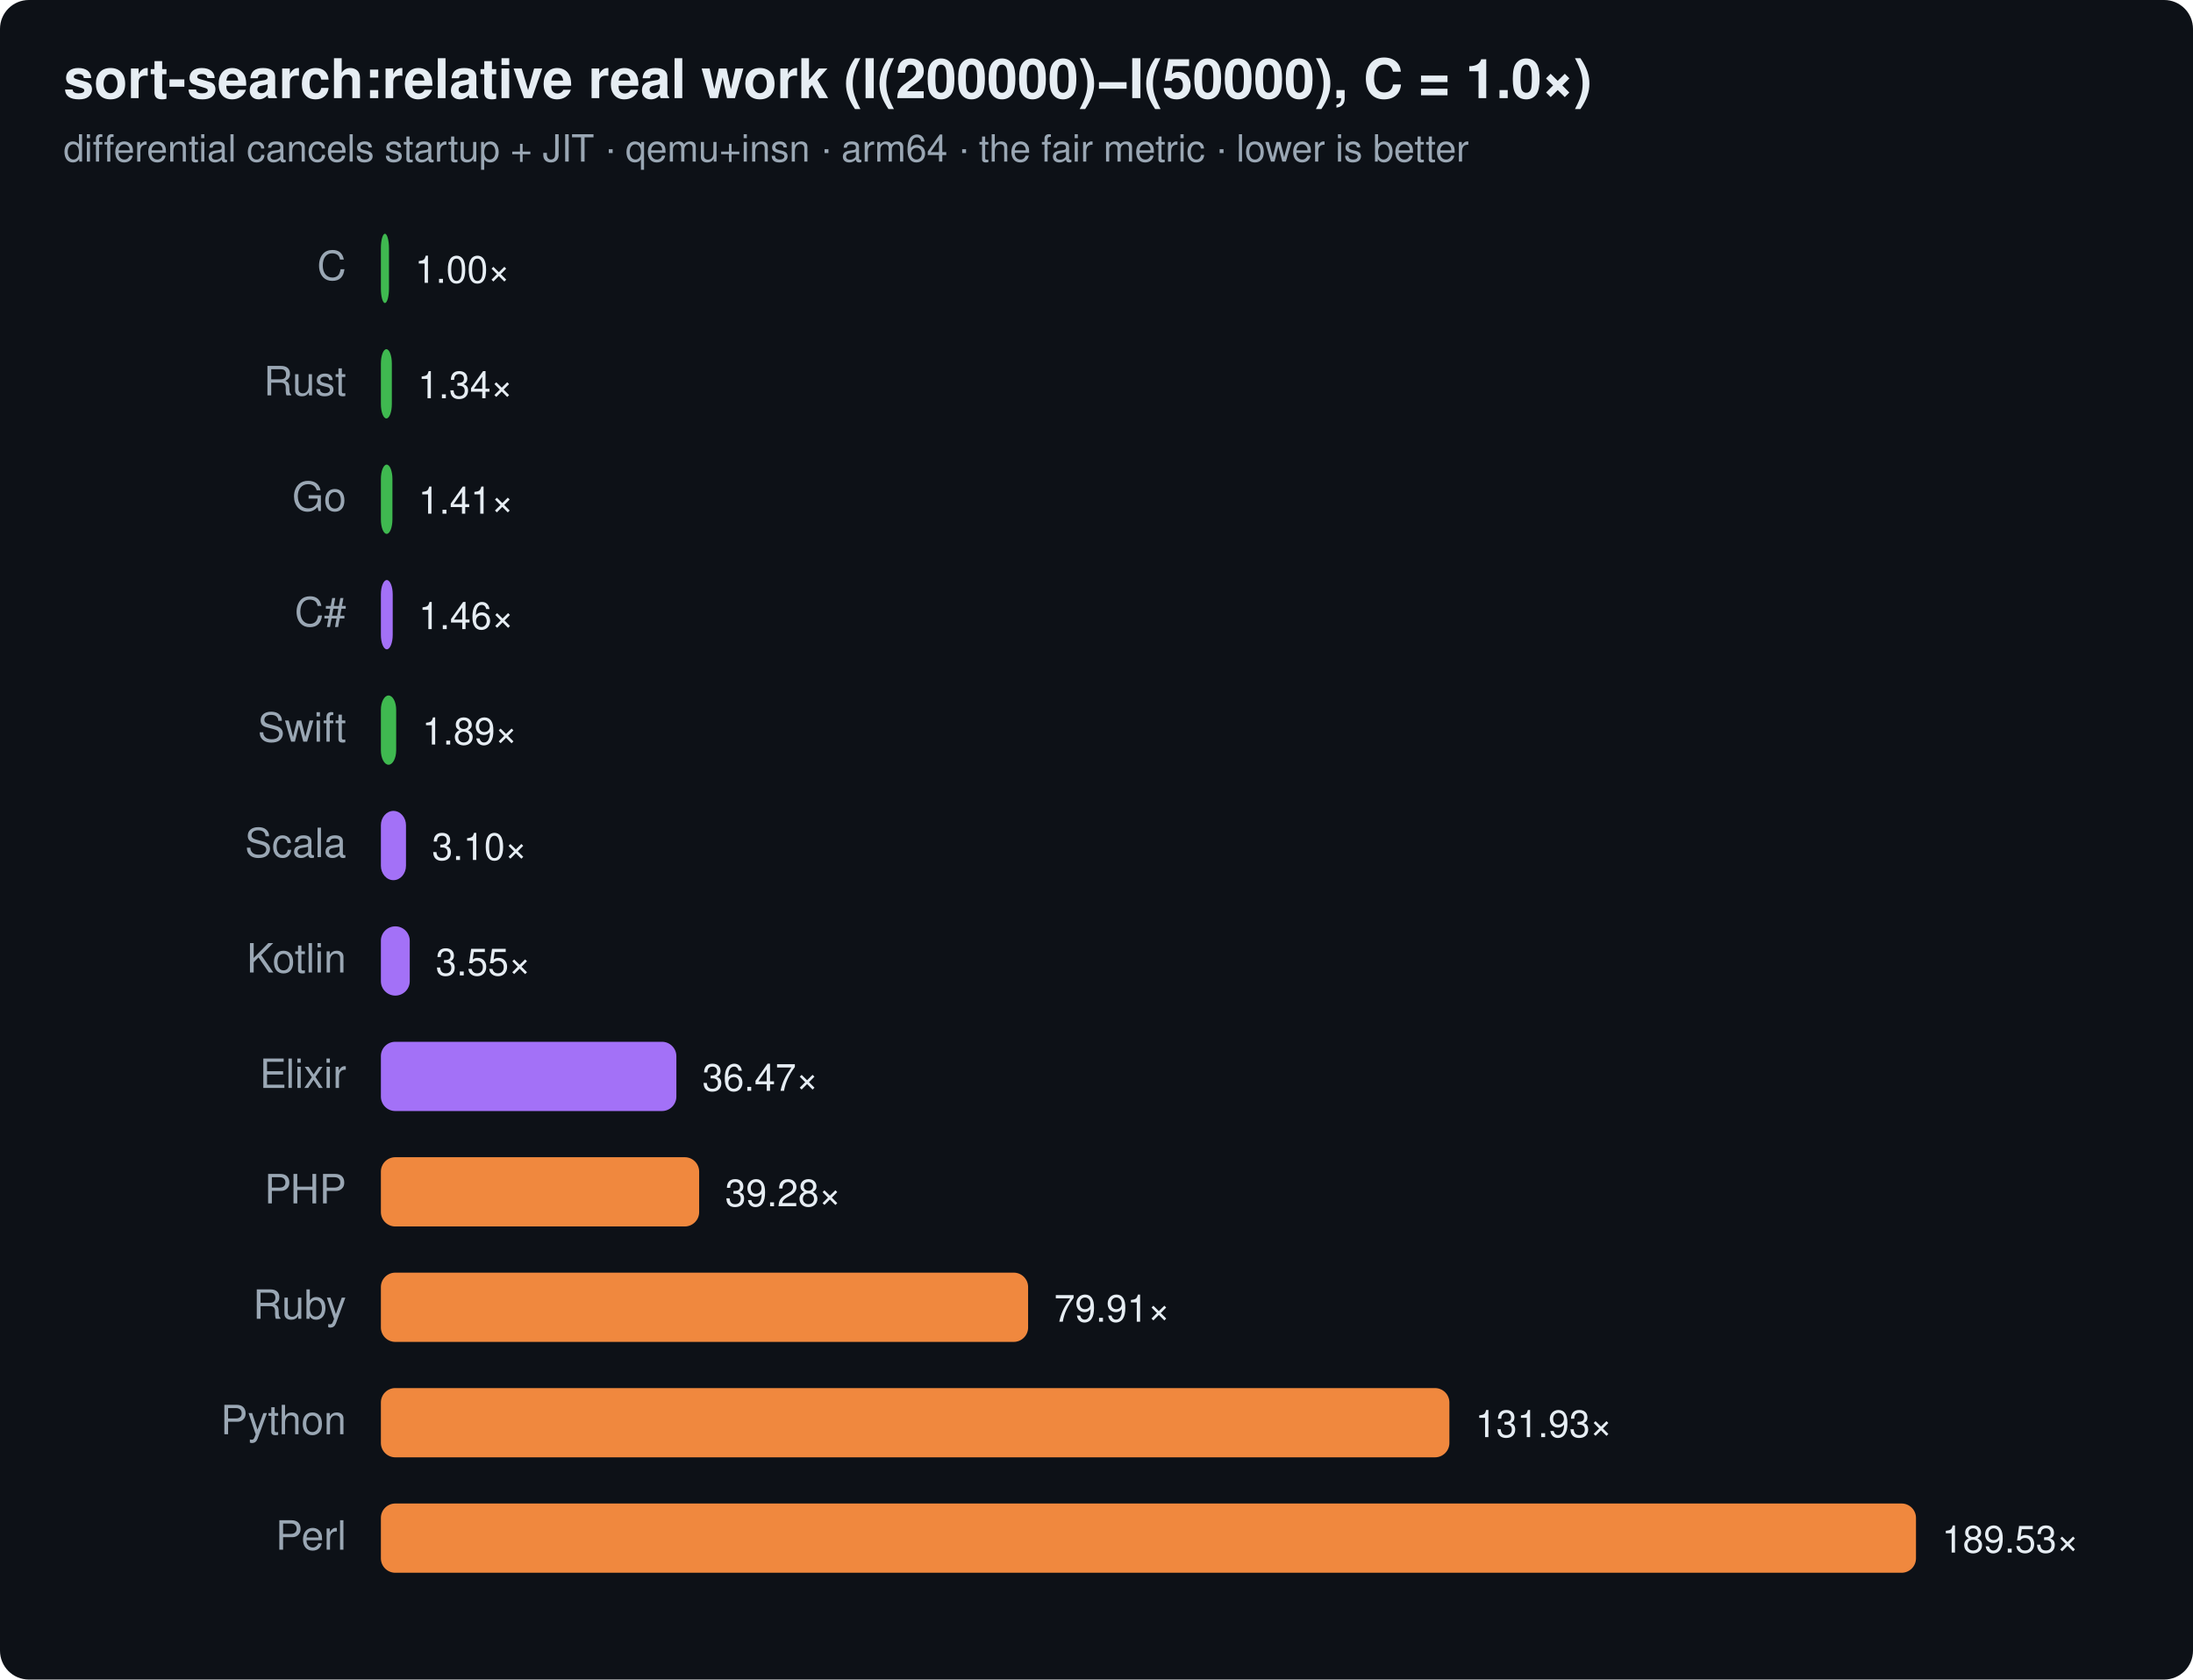
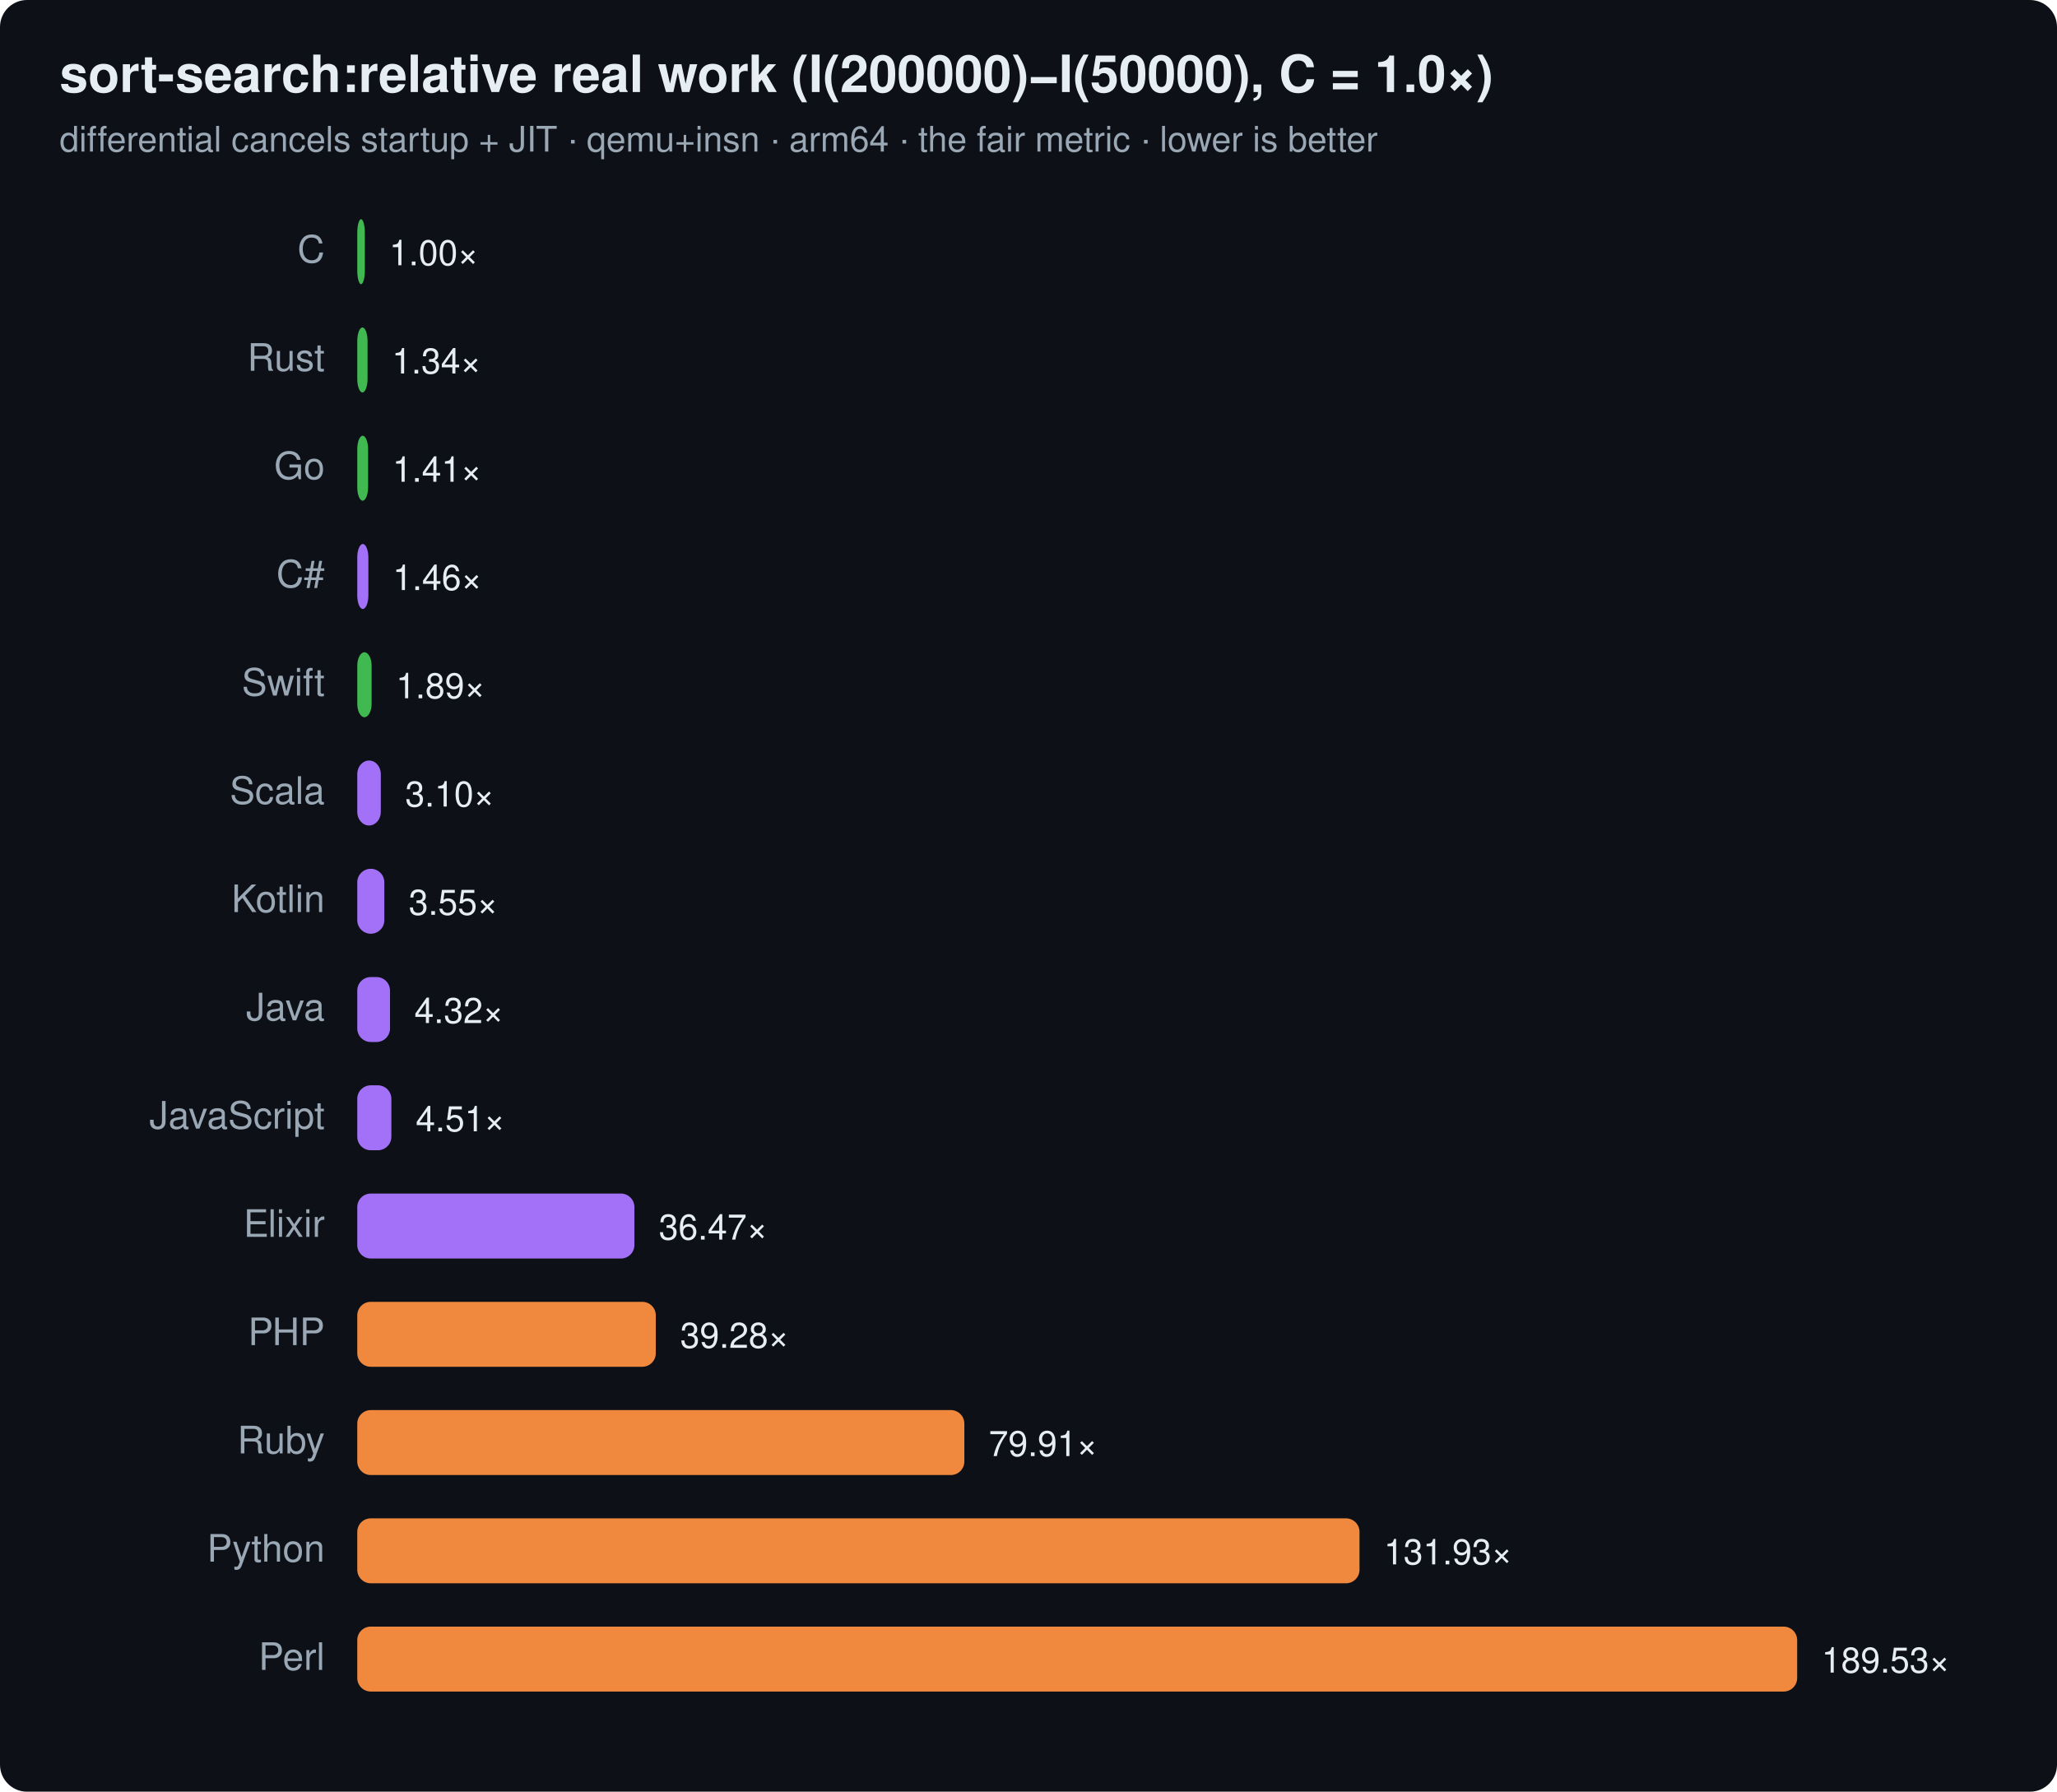
- <svg xmlns="http://www.w3.org/2000/svg" width="760" height="582" viewBox="0 0 760 582" font-family="ui-sans-serif,system-ui,Segoe UI,Helvetica,Arial">
-   <rect width="760" height="582" rx="10" fill="#0d1117" />
+ <svg xmlns="http://www.w3.org/2000/svg" width="760" height="662" viewBox="0 0 760 662" font-family="ui-sans-serif,system-ui,Segoe UI,Helvetica,Arial">
+   <rect width="760" height="662" rx="10" fill="#0d1117" />
  <text x="22" y="34" font-size="19" font-weight="700" fill="#e6edf3">sort-search:relative real work (I(200000)−I(50000), C = 1.0×)</text>
  <text x="22" y="56" font-size="13" fill="#9aa7b4">differential cancels startup + JIT · qemu+insn · arm64 · the fair metric · lower is better</text>
  <text x="120" y="97" text-anchor="end" font-size="14" fill="#9aa7b4">C</text>
  <rect x="132" y="81" width="2.8" height="24" rx="5" fill="#3fb950" />
  <text x="143.8" y="98" font-size="13" fill="#e6edf3">1.00×</text>
  <text x="120" y="137" text-anchor="end" font-size="14" fill="#9aa7b4">Rust</text>
  <rect x="132" y="121" width="3.8" height="24" rx="5" fill="#3fb950" />
  <text x="144.8" y="138" font-size="13" fill="#e6edf3">1.34×</text>
  <text x="120" y="177" text-anchor="end" font-size="14" fill="#9aa7b4">Go</text>
  <rect x="132" y="161" width="4.0" height="24" rx="5" fill="#3fb950" />
  <text x="145.0" y="178" font-size="13" fill="#e6edf3">1.41×</text>
  <text x="120" y="217" text-anchor="end" font-size="14" fill="#9aa7b4">C#</text>
  <rect x="132" y="201" width="4.1" height="24" rx="5" fill="#a371f7" />
  <text x="145.1" y="218" font-size="13" fill="#e6edf3">1.46×</text>
  <text x="120" y="257" text-anchor="end" font-size="14" fill="#9aa7b4">Swift</text>
  <rect x="132" y="241" width="5.3" height="24" rx="5" fill="#3fb950" />
  <text x="146.3" y="258" font-size="13" fill="#e6edf3">1.89×</text>
  <text x="120" y="297" text-anchor="end" font-size="14" fill="#9aa7b4">Scala</text>
  <rect x="132" y="281" width="8.7" height="24" rx="5" fill="#a371f7" />
  <text x="149.7" y="298" font-size="13" fill="#e6edf3">3.10×</text>
  <text x="120" y="337" text-anchor="end" font-size="14" fill="#9aa7b4">Kotlin</text>
  <rect x="132" y="321" width="10.0" height="24" rx="5" fill="#a371f7" />
  <text x="151.0" y="338" font-size="13" fill="#e6edf3">3.55×</text>
-   <text x="120" y="377" text-anchor="end" font-size="14" fill="#9aa7b4">Elixir</text>
-   <rect x="132" y="361" width="102.4" height="24" rx="5" fill="#a371f7" />
-   <text x="243.4" y="378" font-size="13" fill="#e6edf3">36.47×</text>
-   <text x="120" y="417" text-anchor="end" font-size="14" fill="#9aa7b4">PHP</text>
-   <rect x="132" y="401" width="110.3" height="24" rx="5" fill="#f0883e" />
-   <text x="251.3" y="418" font-size="13" fill="#e6edf3">39.28×</text>
-   <text x="120" y="457" text-anchor="end" font-size="14" fill="#9aa7b4">Ruby</text>
-   <rect x="132" y="441" width="224.3" height="24" rx="5" fill="#f0883e" />
-   <text x="365.3" y="458" font-size="13" fill="#e6edf3">79.91×</text>
-   <text x="120" y="497" text-anchor="end" font-size="14" fill="#9aa7b4">Python</text>
-   <rect x="132" y="481" width="370.3" height="24" rx="5" fill="#f0883e" />
-   <text x="511.3" y="498" font-size="13" fill="#e6edf3">131.93×</text>
-   <text x="120" y="537" text-anchor="end" font-size="14" fill="#9aa7b4">Perl</text>
-   <rect x="132" y="521" width="532.0" height="24" rx="5" fill="#f0883e" />
-   <text x="673.0" y="538" font-size="13" fill="#e6edf3">189.53×</text>
+   <text x="120" y="377" text-anchor="end" font-size="14" fill="#9aa7b4">Java</text>
+   <rect x="132" y="361" width="12.1" height="24" rx="5" fill="#a371f7" />
+   <text x="153.1" y="378" font-size="13" fill="#e6edf3">4.32×</text>
+   <text x="120" y="417" text-anchor="end" font-size="14" fill="#9aa7b4">JavaScript</text>
+   <rect x="132" y="401" width="12.6" height="24" rx="5" fill="#a371f7" />
+   <text x="153.6" y="418" font-size="13" fill="#e6edf3">4.51×</text>
+   <text x="120" y="457" text-anchor="end" font-size="14" fill="#9aa7b4">Elixir</text>
+   <rect x="132" y="441" width="102.4" height="24" rx="5" fill="#a371f7" />
+   <text x="243.4" y="458" font-size="13" fill="#e6edf3">36.47×</text>
+   <text x="120" y="497" text-anchor="end" font-size="14" fill="#9aa7b4">PHP</text>
+   <rect x="132" y="481" width="110.3" height="24" rx="5" fill="#f0883e" />
+   <text x="251.3" y="498" font-size="13" fill="#e6edf3">39.28×</text>
+   <text x="120" y="537" text-anchor="end" font-size="14" fill="#9aa7b4">Ruby</text>
+   <rect x="132" y="521" width="224.3" height="24" rx="5" fill="#f0883e" />
+   <text x="365.3" y="538" font-size="13" fill="#e6edf3">79.91×</text>
+   <text x="120" y="577" text-anchor="end" font-size="14" fill="#9aa7b4">Python</text>
+   <rect x="132" y="561" width="370.3" height="24" rx="5" fill="#f0883e" />
+   <text x="511.3" y="578" font-size="13" fill="#e6edf3">131.93×</text>
+   <text x="120" y="617" text-anchor="end" font-size="14" fill="#9aa7b4">Perl</text>
+   <rect x="132" y="601" width="532.0" height="24" rx="5" fill="#f0883e" />
+   <text x="673.0" y="618" font-size="13" fill="#e6edf3">189.53×</text>
</svg>
